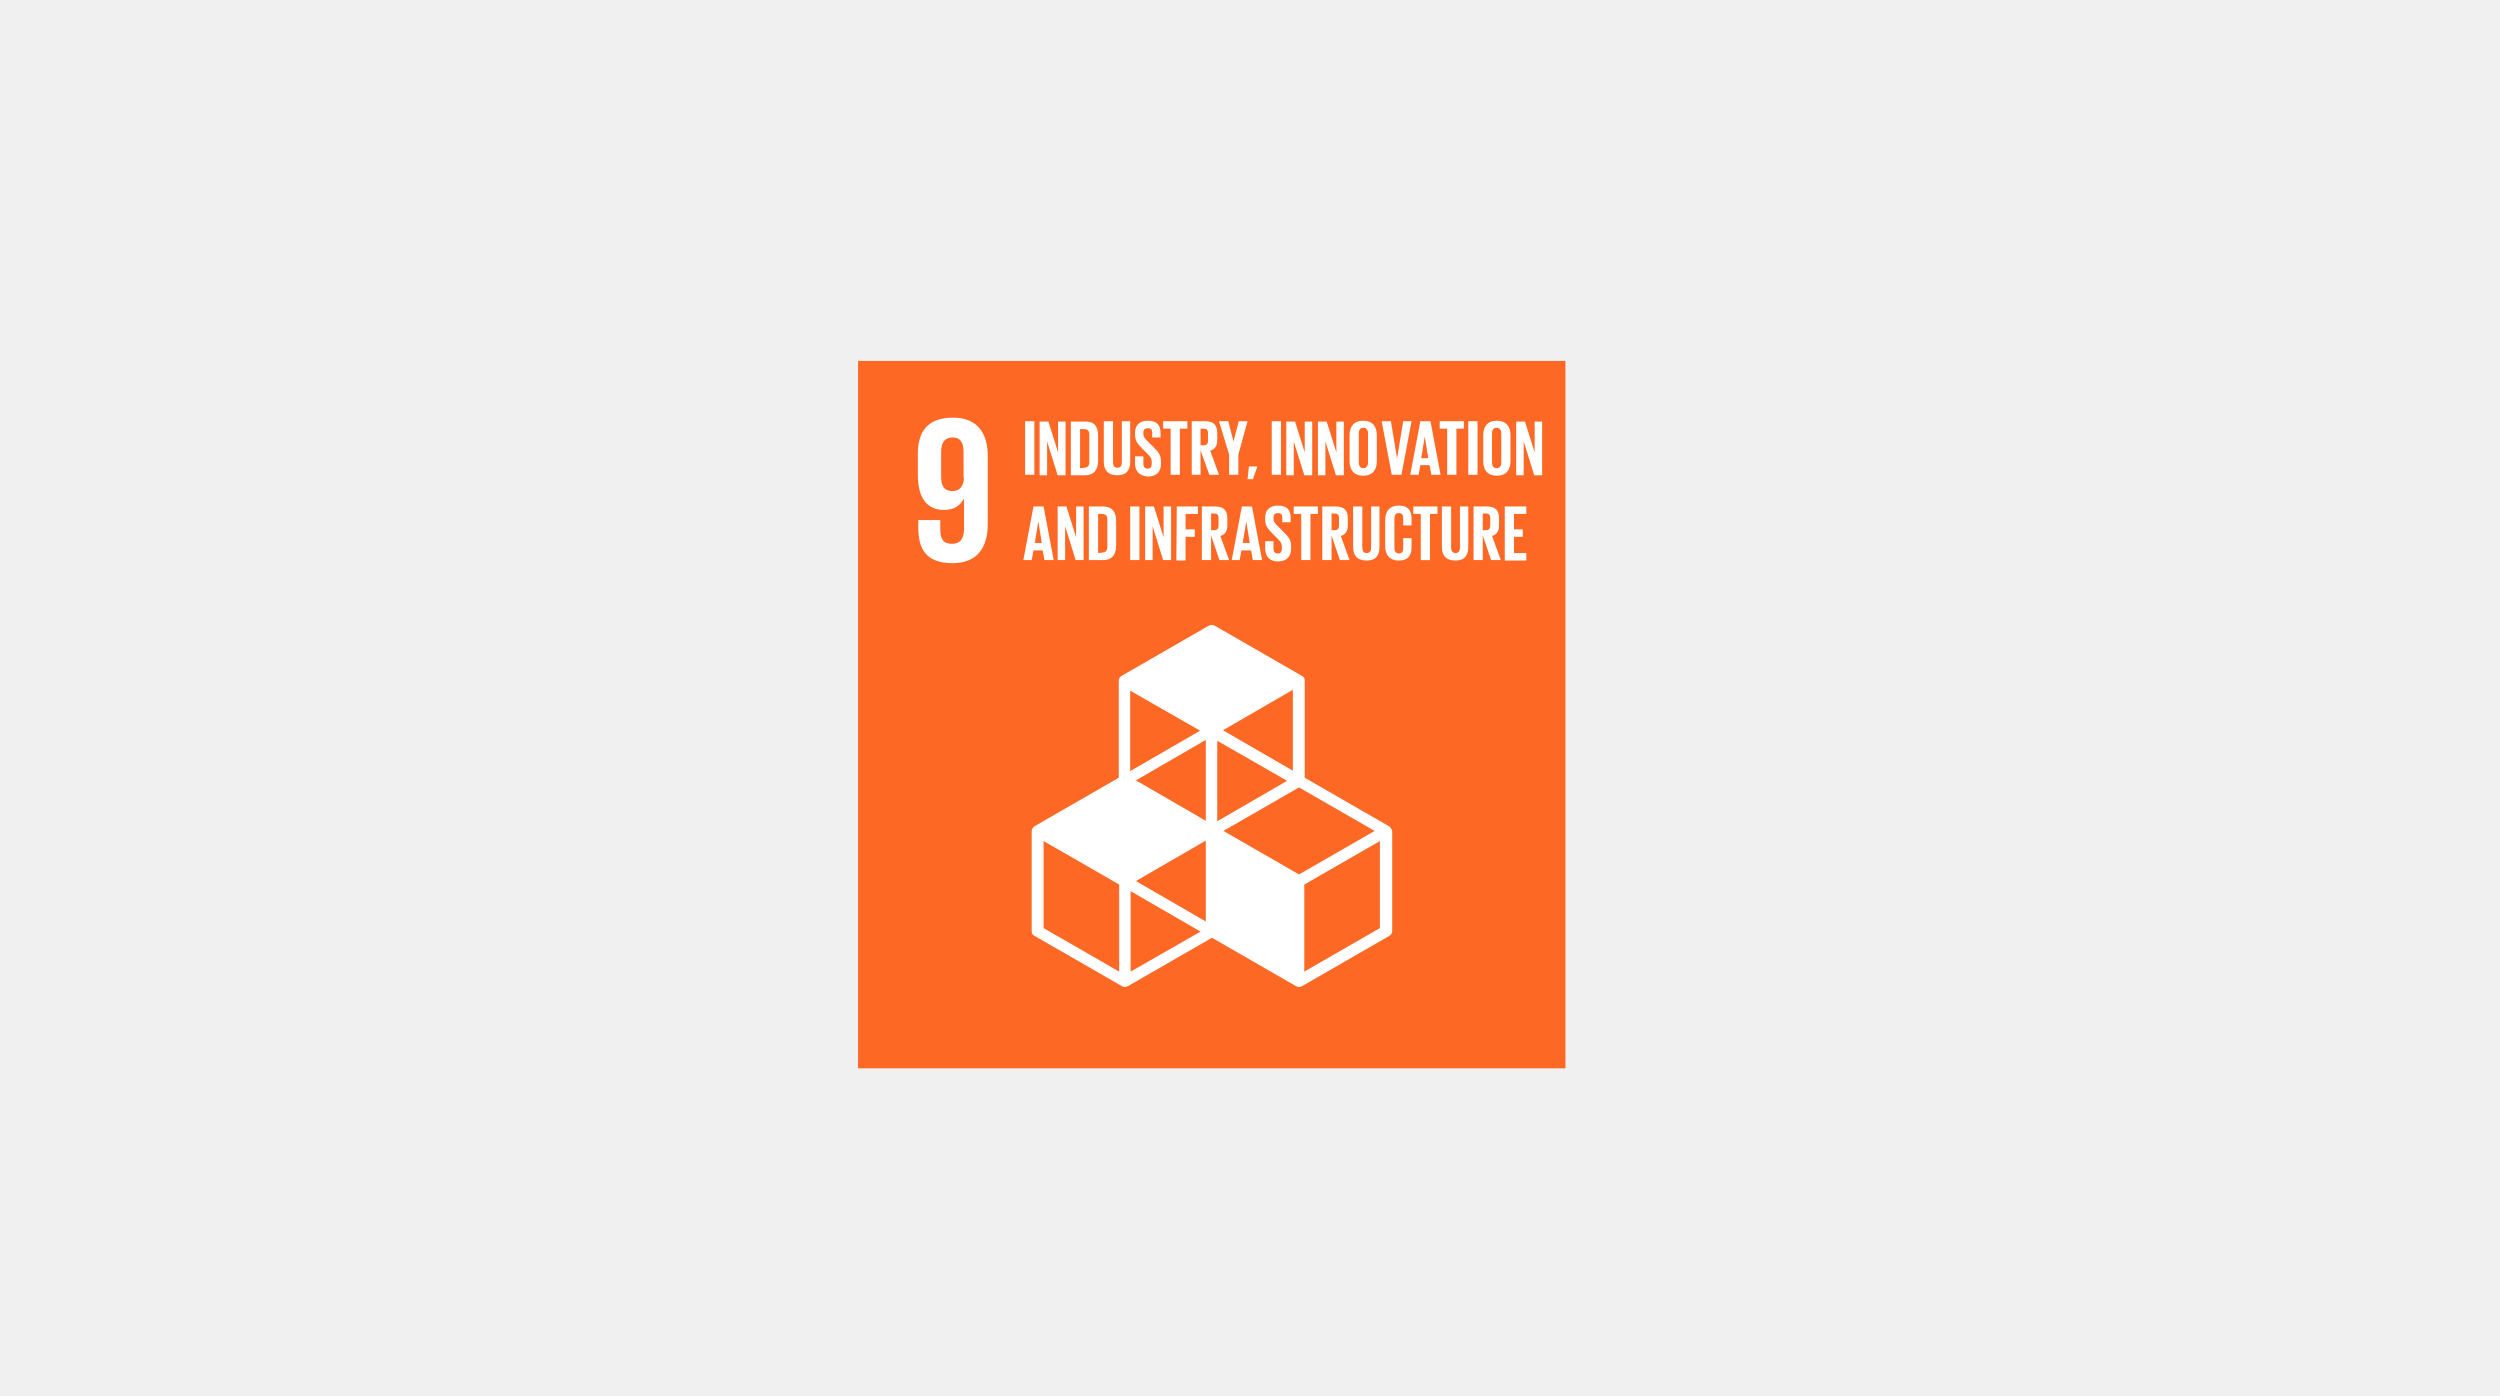
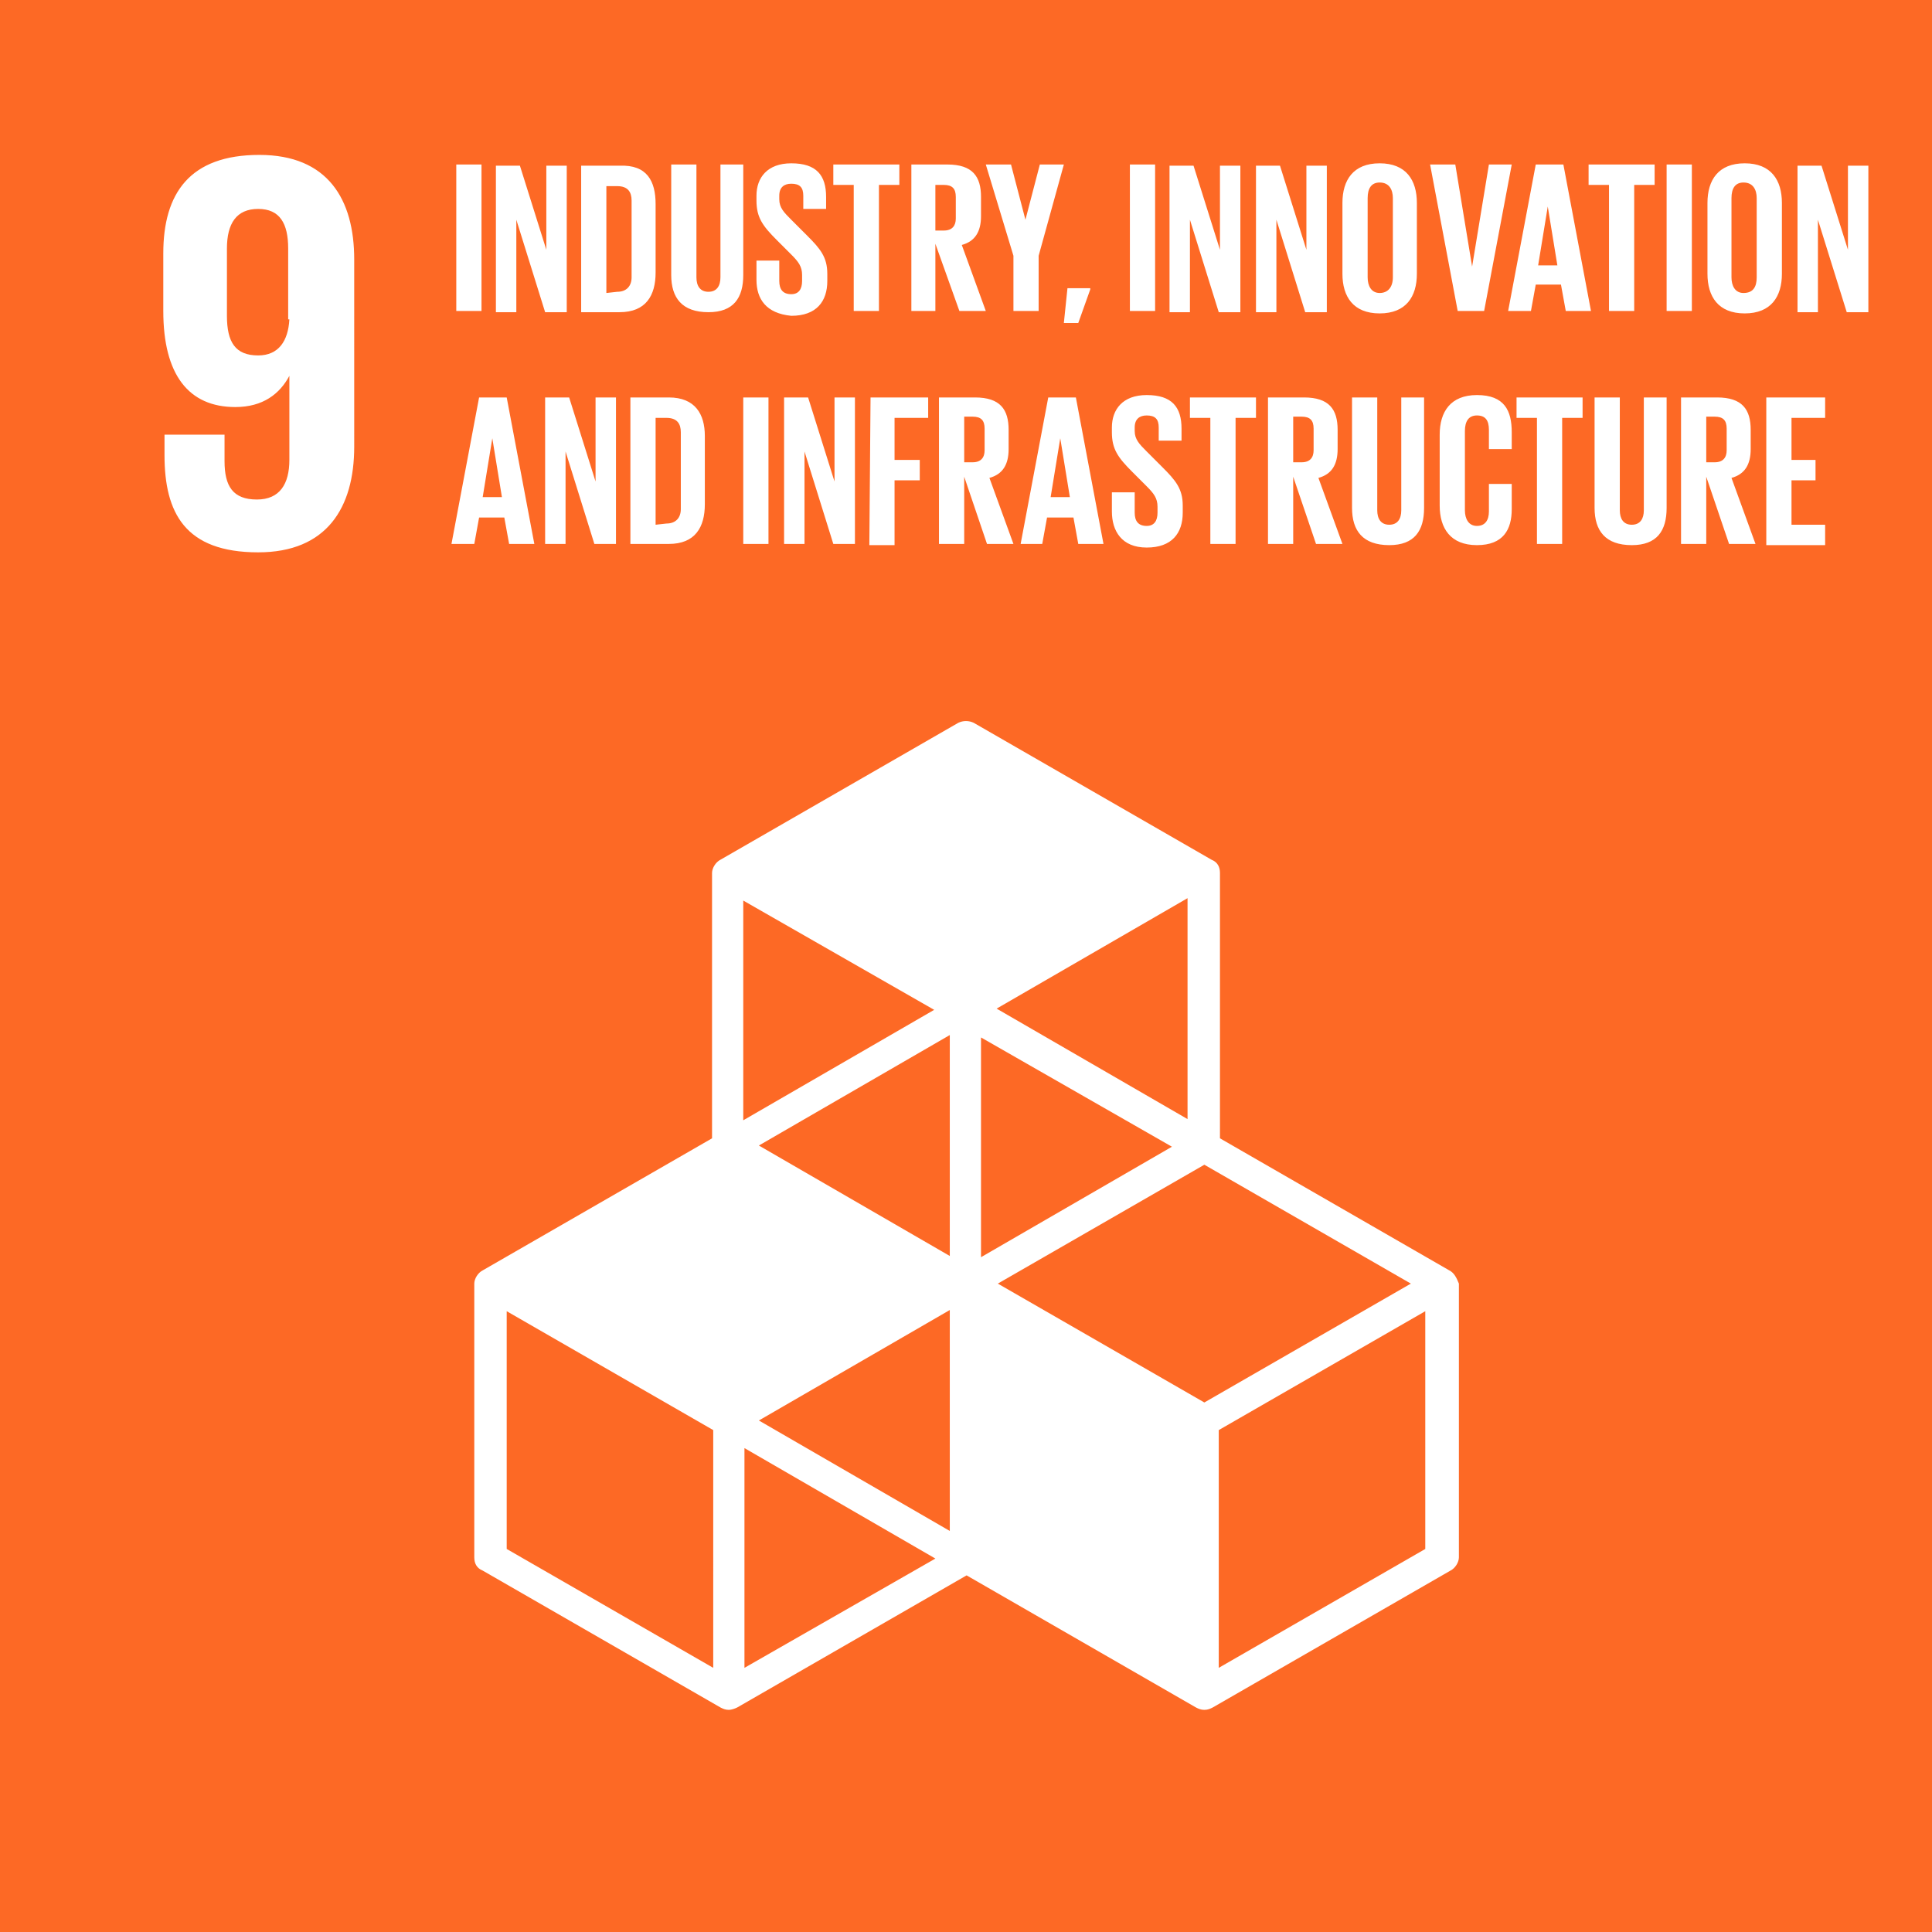
- <svg xmlns="http://www.w3.org/2000/svg" width="2048" height="1143" version="1.0" viewBox="0 0 1536 857.25">
+ <svg xmlns="http://www.w3.org/2000/svg" width="434.62" height="434.62" version="1.0" viewBox="527.184 221.762 434.62 434.62">
  <defs>
    <clipPath id="a">
      <path d="M527.184 221.762h434.62v434.62h-434.62Zm0 0" />
    </clipPath>
  </defs>
  <g clip-path="url(#a)">
    <path fill="#fd6925" d="M527.184 221.762h434.62v434.62h-434.62Zm0 0" />
  </g>
  <path fill="#fff" d="M606.867 280.11c0-13.508-5.941-23.5-21.34-23.5-15.664 0-21.609 8.64-21.609 22.148v12.965c0 14.316 5.676 21.609 16.207 21.609 6.215 0 9.996-2.969 12.156-7.023v18.91c0 5.402-2.16 8.914-7.293 8.914-5.402 0-7.293-2.973-7.293-8.645v-5.941h-13.504v4.59c0 12.965 4.59 21.879 21.067 21.879 15.398 0 21.61-9.993 21.61-23.77Zm-14.586 13.503c-.27 4.864-2.43 8.106-7.023 8.106-5.133 0-7.024-2.973-7.024-8.914v-15.13c0-5.671 2.164-8.913 7.024-8.913 4.863 0 6.754 3.242 6.754 8.914v15.937Zm260.934 213.934-51.59-29.711v-59.7c0-1.347-.543-2.429-1.89-2.968l-53.485-30.793a3.99 3.99 0 0 0-3.512 0l-53.484 30.793c-1.078.539-1.89 1.89-1.89 2.969v59.699l-51.594 29.71c-1.079.54-1.891 1.892-1.891 2.974v61.585c0 1.352.543 2.43 1.89 2.973l53.485 30.793c.539.27 1.082.54 1.89.54.54 0 1.352-.27 1.891-.54l51.594-29.715 51.594 29.715c.539.27 1.078.54 1.89.54.809 0 1.348-.27 1.89-.54l53.481-30.793c1.082-.543 1.891-1.89 1.891-2.973V510.52c-.54-1.352-1.078-2.43-2.16-2.973m-112.367 58.617-42.95-24.851 42.95-24.852Zm49.972-86.437-42.949 24.851v-49.433Zm-49.972 24.578-42.95-24.848 42.95-24.852Zm10.804 6.215 46.461-26.743 46.457 26.743-46.457 26.742Zm42.68-37.008-42.95-24.852 42.95-24.848Zm-56.996-24.578-42.95 24.847v-49.43Zm-49.703 148.023-46.461-26.742V516.73l46.46 26.743Zm7.023 0v-49.434l42.95 24.852Zm153.157-26.742-46.461 26.742v-53.484l46.46-26.743ZM629.828 258.77h5.672v32.953h-5.672Zm13.508 12.425v20.797h-4.594V259.04h5.403l5.94 18.91v-18.91h4.595v32.953h-4.864Zm31.332-3.511v15.394c0 5.133-2.16 8.914-8.106 8.914h-8.64V259.04h8.64c6.215-.27 8.106 3.512 8.106 8.645m-8.645 19.718c2.16 0 3.243-1.351 3.243-3.242v-17.289c0-1.89-.809-3.238-3.243-3.238h-2.43v24.039Zm28.364-28.632v24.851c0 5.133-2.16 8.371-7.832 8.371-5.946 0-8.375-3.238-8.375-8.37V258.77h5.672v25.39c0 1.89.812 3.242 2.703 3.242s2.699-1.351 2.699-3.242v-25.39Zm2.972 25.93v-4.321h5.13v4.59c0 1.894.812 2.972 2.702 2.972 1.621 0 2.43-1.078 2.43-2.972v-1.348c0-1.89-.808-2.973-2.43-4.594l-3.242-3.242c-3.242-3.238-4.59-5.133-4.59-8.914v-1.078c0-4.05 2.43-7.293 7.832-7.293 5.672 0 7.832 2.7 7.832 7.563v2.699h-5.132v-2.969c0-1.89-.809-2.703-2.7-2.703-1.62 0-2.703.812-2.703 2.703v.809c0 1.89 1.082 2.972 2.703 4.593l3.512 3.512c2.973 2.969 4.59 4.86 4.59 8.645v1.617c0 4.594-2.43 7.836-8.102 7.836-5.671-.54-7.832-3.782-7.832-8.106m17.286-25.93H729.5v4.59h-4.59v28.363h-5.672v-28.364h-4.593Zm22.96 17.828v15.125h-5.402V258.77h8.102c5.675 0 7.566 2.699 7.566 7.293v4.32c0 3.512-1.351 5.672-4.324 6.484l5.402 14.856h-5.941Zm0-13.239v10.266h1.891c1.89 0 2.703-1.078 2.703-2.7v-4.863c0-1.89-.812-2.703-2.703-2.703Zm23.23 15.938v12.426h-5.67v-12.426l-6.216-20.527h5.672l3.242 12.425 3.242-12.425h5.403Zm11.614 7.566-2.699 7.563h-3.242l.812-7.836h5.13Zm8.914-28.093h5.672v32.953h-5.672Zm13.508 12.425v20.797h-4.594V259.04h5.403l5.945 18.91v-18.91h4.59v32.953h-4.863Zm19.45 0v20.797h-4.594V259.04h5.402l5.941 18.91v-18.91h4.594v32.953h-4.863Zm14.855 12.157v-15.938c0-5.133 2.43-8.914 8.375-8.914 5.941 0 8.37 3.781 8.37 8.914v15.938c0 5.128-2.429 8.914-8.37 8.914-5.946 0-8.375-3.786-8.375-8.914m11.344.808v-17.828c0-1.89-.81-3.512-2.97-3.512-1.89 0-2.702 1.352-2.702 3.512v17.828c0 1.89.812 3.512 2.703 3.512s2.969-1.352 2.969-3.512m26.742-25.39-6.211 32.953h-5.946l-6.21-32.953h5.671l3.782 22.96 3.78-22.96Zm-.809 32.953 6.211-32.953h6.215l6.21 32.953h-5.671l-1.082-5.942h-5.672l-1.082 5.942Zm6.75-10.266h4.324l-2.16-13.234Zm11.348-22.687h14.855v4.59h-4.593v28.363h-5.672v-28.364h-4.59Zm17.554 0h5.676v32.953h-5.676Zm9.188 24.582v-15.938c0-5.133 2.43-8.914 8.371-8.914 5.945 0 8.375 3.781 8.375 8.914v15.938c0 5.128-2.43 8.914-8.375 8.914-5.941 0-8.371-3.786-8.371-8.914m11.074.808v-17.828c0-1.89-.812-3.512-2.972-3.512-1.891 0-2.7 1.352-2.7 3.512v17.828c0 1.89.809 3.512 2.7 3.512 2.16 0 2.972-1.352 2.972-3.512m13.774-12.965v20.797h-4.59V259.04h5.402l5.942 18.91v-18.91h4.593v32.953h-4.863Zm-307.395 72.93 6.215-32.953h6.21l6.216 32.953h-5.672l-1.082-5.941h-5.672l-1.082 5.941Zm7.024-10.535h4.324l-2.16-13.235Zm18.64-10.262v20.797h-4.594v-32.953h5.403l5.941 18.91v-18.91h4.594v32.953h-4.863Zm31.332-3.512v15.395c0 5.133-2.16 8.914-8.101 8.914h-8.645v-32.953h8.645c5.941 0 8.101 3.781 8.101 8.644m-8.644 19.72c2.164 0 3.242-1.352 3.242-3.243v-17.29c0-1.89-.809-3.237-3.242-3.237h-2.43v24.039Zm17.289-28.364h5.672v32.953h-5.672Zm13.777 12.156v20.797h-4.594v-32.953h5.403l5.941 18.91v-18.91h4.594v32.953h-4.863Zm14.856-12.156h12.964v4.594h-7.562v9.453h5.672v4.59h-5.672v14.586h-5.672ZM744.09 329v15.125h-5.676v-32.953h8.106c5.671 0 7.562 2.703 7.562 7.293v4.32c0 3.512-1.352 5.676-4.32 6.485l5.402 14.855h-5.945Zm0-13.508v10.266h1.89c1.891 0 2.7-1.078 2.7-2.7v-4.863c0-1.89-.809-2.703-2.7-2.703Zm12.695 28.633 6.211-32.953h6.215l6.21 32.953h-5.671l-1.082-5.941h-5.941l-1.082 5.941Zm6.75-10.535h4.324l-2.16-13.235Zm13.778 3.242v-4.32h5.132v4.59c0 1.89.809 2.972 2.7 2.972 1.62 0 2.433-1.082 2.433-2.972v-1.348c0-1.89-.812-2.973-2.433-4.594l-3.239-3.242c-3.242-3.238-4.593-5.133-4.593-8.914v-1.078c0-4.051 2.43-7.293 7.832-7.293 5.675 0 7.835 2.699 7.835 7.562v2.7h-5.132v-2.97c0-1.89-.813-2.702-2.703-2.702-1.618 0-2.7.812-2.7 2.703v.808c0 1.891 1.082 2.973 2.7 4.594l3.511 3.512c2.973 2.969 4.594 4.86 4.594 8.644v1.618c0 4.593-2.43 7.836-8.105 7.836-5.672 0-7.832-3.782-7.832-8.106m17.558-25.66h14.856v4.594h-4.59v28.359h-5.676v-28.36h-4.59ZM818.101 329v15.125h-5.671v-32.953h8.101c5.672 0 7.563 2.703 7.563 7.293v4.32c0 3.512-1.348 5.676-4.32 6.485l5.402 14.855h-5.942Zm0-13.508v10.266h1.891c1.89 0 2.7-1.078 2.7-2.7v-4.863c0-1.89-.81-2.703-2.7-2.703Zm29.442-4.32v24.851c0 5.133-2.16 8.372-7.832 8.372-5.945 0-8.375-3.239-8.375-8.372v-24.851h5.672v25.39c0 1.891.812 3.243 2.703 3.243s2.7-1.352 2.7-3.243v-25.39Zm3.512 24.312v-15.937c0-5.133 2.43-8.914 8.375-8.914 6.21 0 7.832 3.512 7.832 8.37v3.782h-5.133v-4.32c0-2.16-.809-3.242-2.7-3.242-1.89 0-2.702 1.351-2.702 3.511v17.829c0 1.89.812 3.511 2.703 3.511s2.699-1.351 2.699-3.242v-6.21h5.133v5.671c0 4.594-1.89 8.102-7.832 8.102-5.946 0-8.375-3.782-8.375-8.91m17.289-24.312h14.855v4.594h-4.594v28.359h-5.671v-28.36h-4.59Zm33.761 0v24.851c0 5.133-2.16 8.372-7.832 8.372-5.941 0-8.375-3.239-8.375-8.372v-24.851h5.676v25.39c0 1.891.809 3.243 2.7 3.243 1.89 0 2.703-1.352 2.703-3.243v-25.39ZM911.02 329v15.125h-5.672v-32.953h8.105c5.672 0 7.563 2.703 7.563 7.293v4.32c0 3.512-1.352 5.676-4.32 6.485l5.402 14.855h-5.946Zm0-13.508v10.266h1.89c1.895 0 2.703-1.078 2.703-2.7v-4.863c0-1.89-.808-2.703-2.703-2.703Zm13.507-4.32h13.235v4.594h-7.563v9.453h5.403v4.59h-5.403v9.996h7.563v4.59h-13.235Zm0 0" />
</svg>
